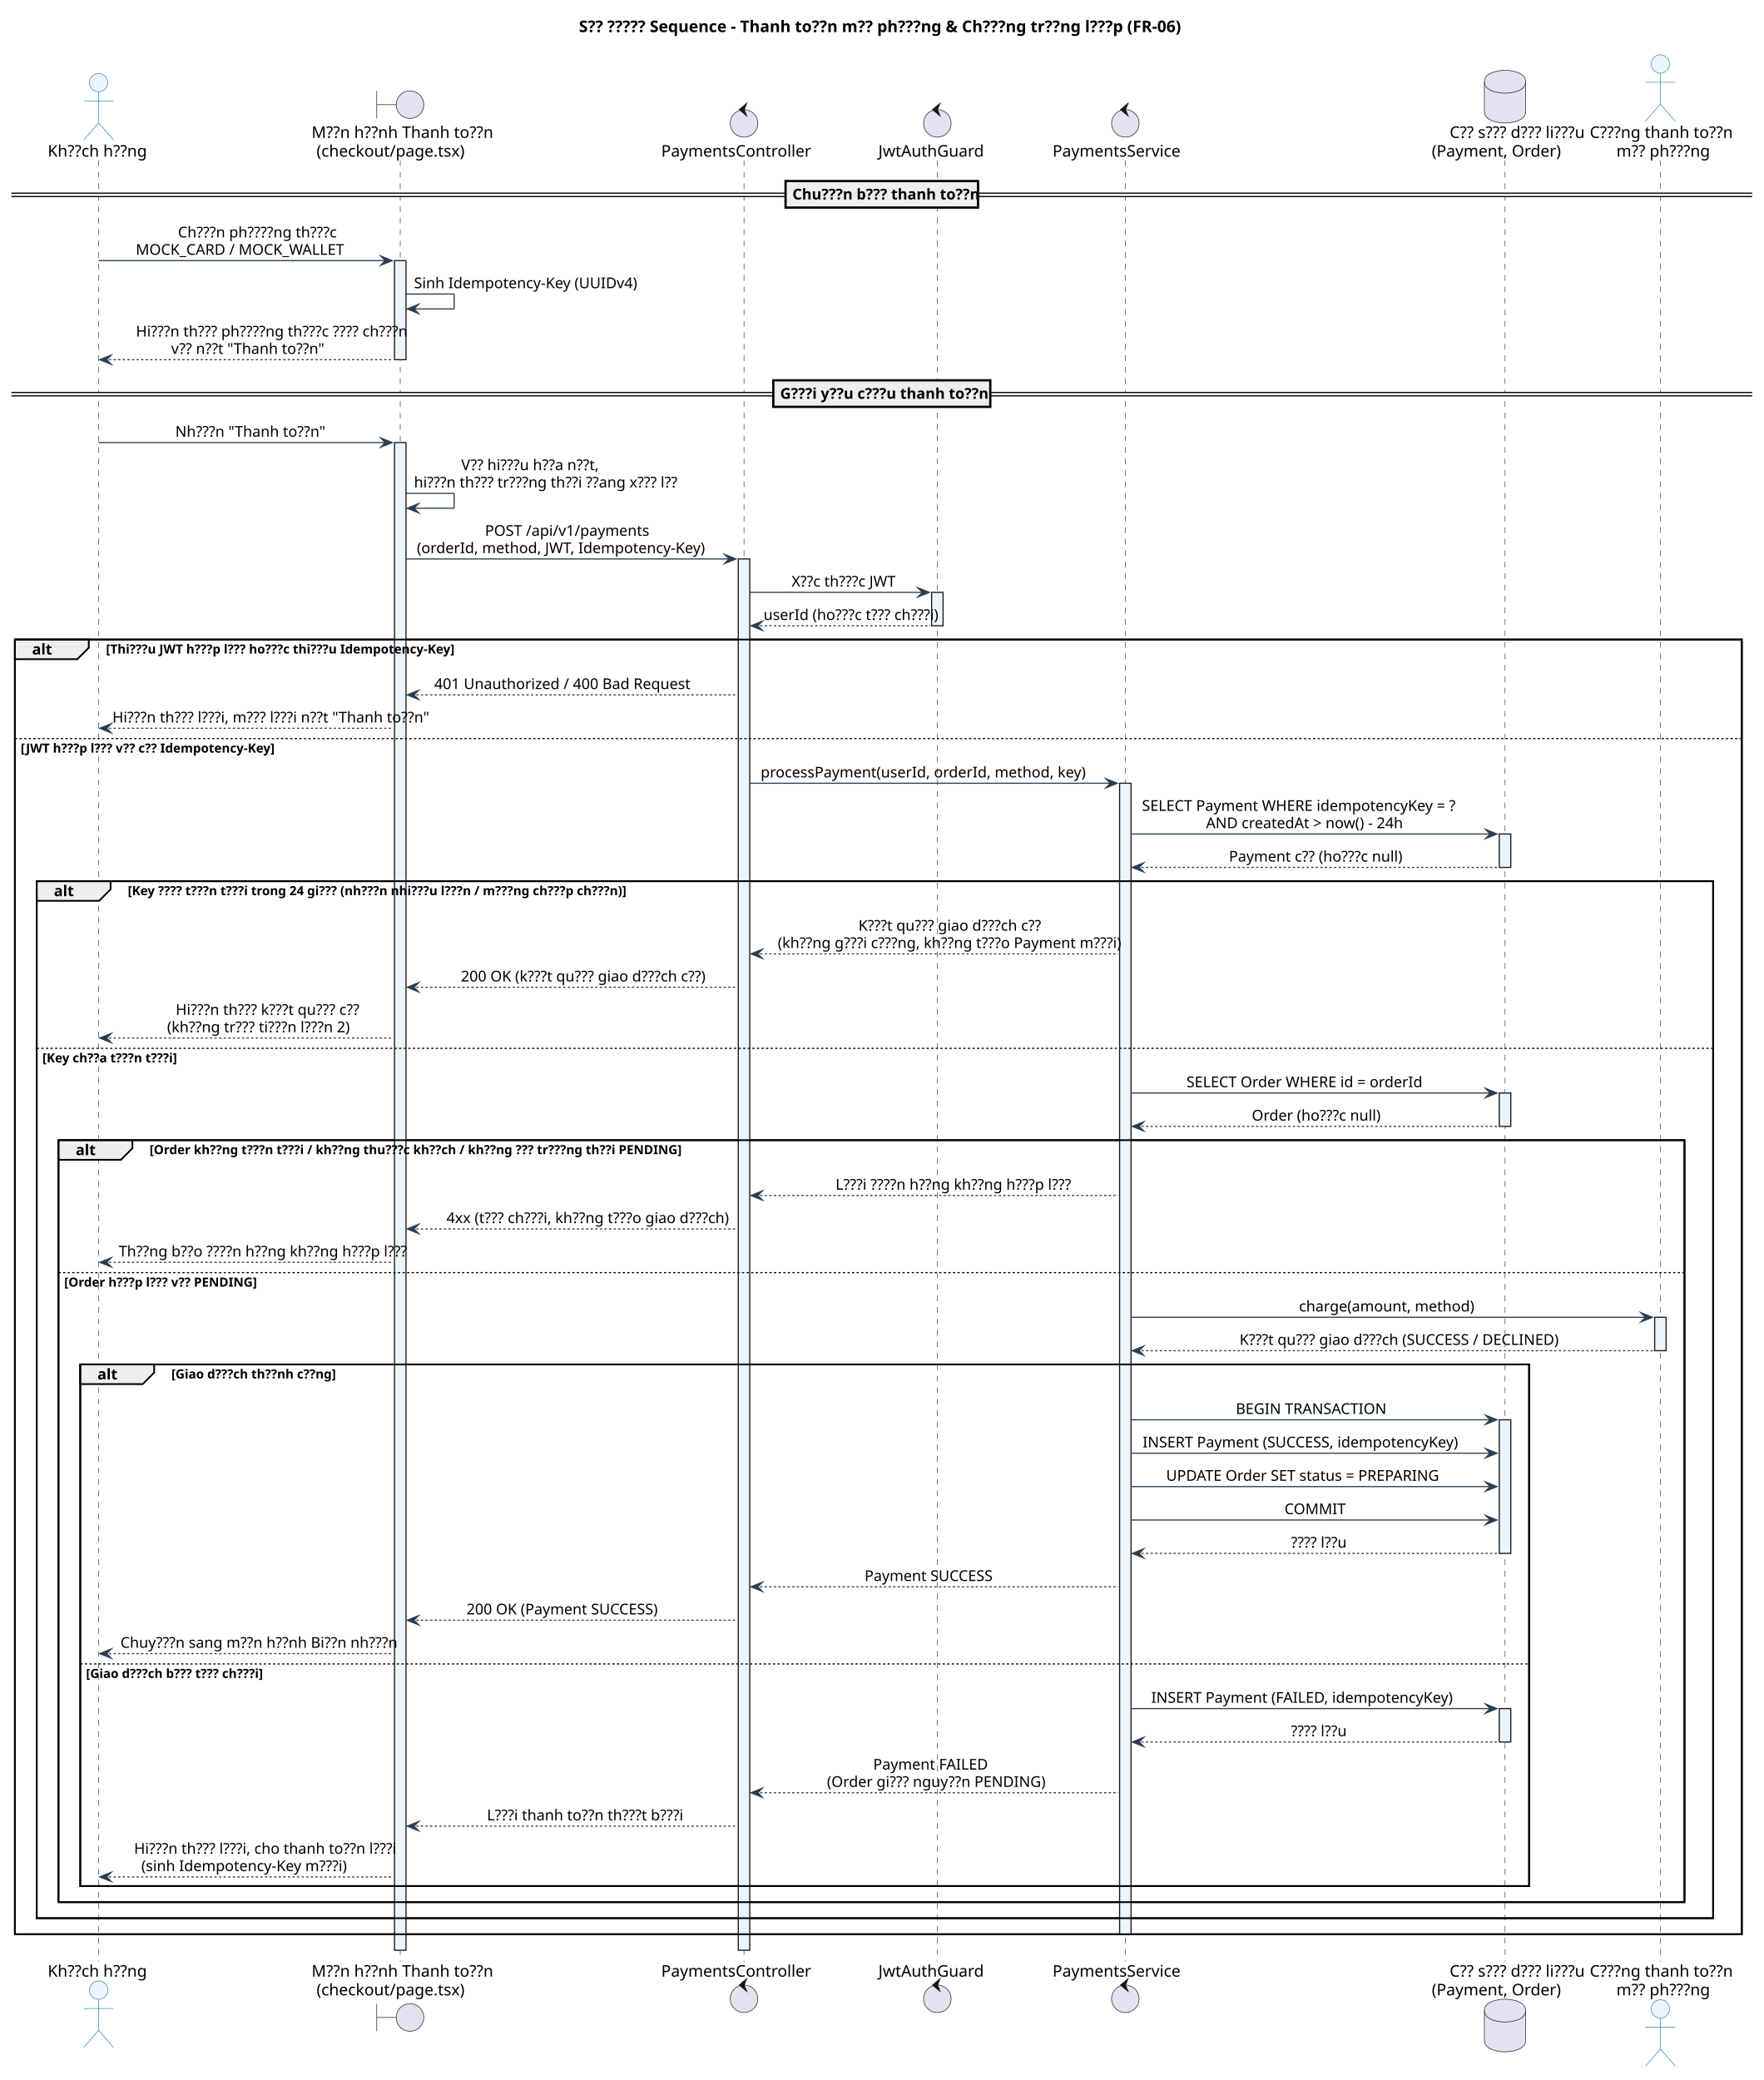
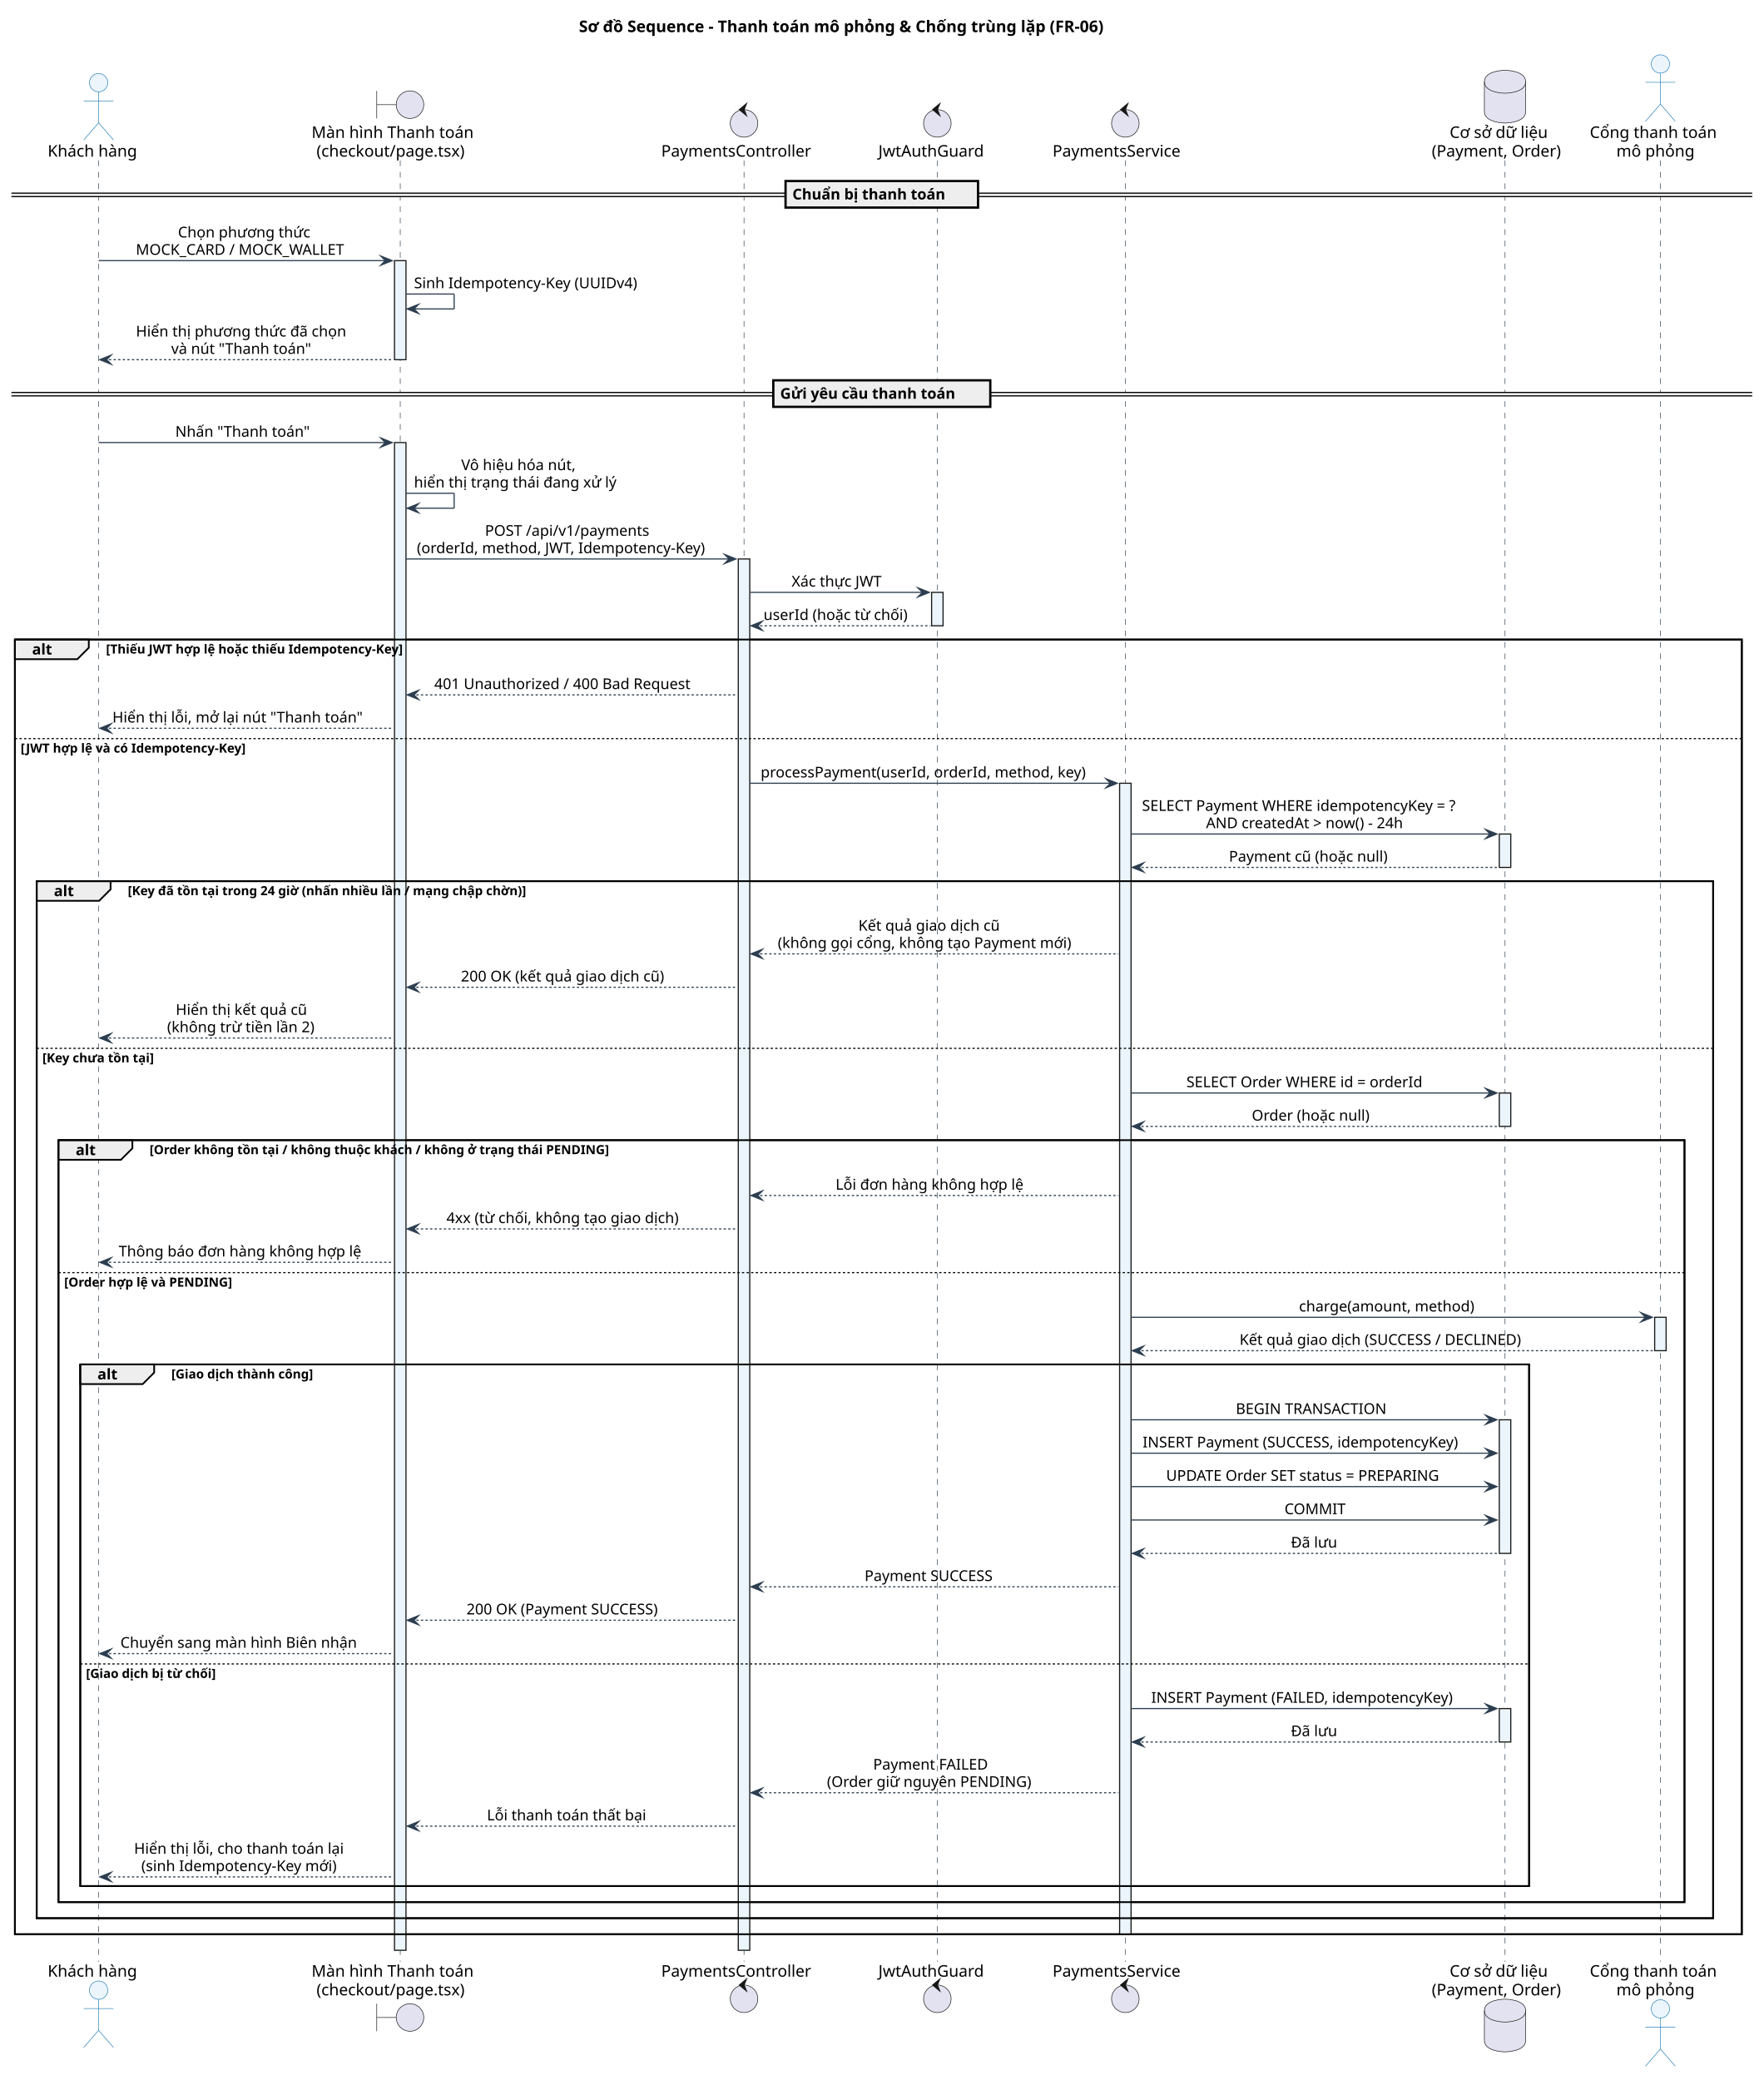
<svg xmlns="http://www.w3.org/2000/svg" version="1.1" data-diagram-type="SEQUENCE" style="width:1538px;height:1814px;background:#FFFFFF;" width="1538px" height="1814px" viewBox="0 0 1538 1814" zoomAndPan="magnify" preserveAspectRatio="none" contentStyleType="text/css">
  <defs />
  <g font-family="sans-serif" lengthAdjust="spacing">
    <g class="title" data-source-line="1">
-       <text x="504.865" y="27.995" fill="#000" font-size="14" textLength="527.194" font-weight="700">S?? ????? Sequence - Thanh to??n m?? ph???ng &amp; Ch???ng tr??ng l???p (FR-06)</text>
+       <text x="504.865" y="27.995" fill="#000" font-size="14" textLength="527.194" font-weight="700">Sơ đồ Sequence - Thanh toán mô phỏng &amp; Chống trùng lặp (FR-06)</text>
    </g>
    <rect x="13" y="557.75" width="1505.925" height="1129.133" fill="none" style="stroke:#000;stroke-width:1.5;" />
    <rect x="32" y="768.484" width="1461.925" height="904.398" fill="none" style="stroke:#000;stroke-width:1.5;" />
    <rect x="51" y="994.352" width="1417.925" height="664.531" fill="none" style="stroke:#000;stroke-width:1.5;" />
    <rect x="70" y="1189.953" width="1263.44" height="454.93" fill="none" style="stroke:#000;stroke-width:1.5;" />
    <g>
      <rect x="82.5" y="139.891" width="8" height="1570.992" fill="#000" fill-opacity="0" />
      <line x1="86" y1="139.891" x2="86" y2="1710.883" style="stroke:#2C3E50;stroke-width:0.5;stroke-dasharray:5,5;" />
    </g>
    <g>
      <rect x="345.532" y="139.891" width="8" height="1570.992" fill="#000" fill-opacity="0" />
      <line x1="349.032" y1="139.891" x2="349.032" y2="1710.883" style="stroke:#2C3E50;stroke-width:0.5;stroke-dasharray:5,5;" />
    </g>
    <g>
      <rect x="344.032" y="227.289" width="10" height="86.398" fill="#EBF5FB" style="stroke:#181818;stroke-width:1;" />
    </g>
    <g>
      <rect x="344.032" y="385.953" width="10" height="1314.93" fill="#EBF5FB" style="stroke:#181818;stroke-width:1;" />
    </g>
    <g>
      <rect x="645.316" y="139.891" width="8" height="1570.992" fill="#000" fill-opacity="0" />
      <line x1="648.816" y1="139.891" x2="648.816" y2="1710.883" style="stroke:#2C3E50;stroke-width:0.5;stroke-dasharray:5,5;" />
    </g>
    <g>
      <rect x="643.816" y="487.484" width="10" height="1213.398" fill="#EBF5FB" style="stroke:#181818;stroke-width:1;" />
    </g>
    <g>
      <rect x="813.893" y="139.891" width="8" height="1570.992" fill="#000" fill-opacity="0" />
      <line x1="817.393" y1="139.891" x2="817.393" y2="1710.883" style="stroke:#2C3E50;stroke-width:0.5;stroke-dasharray:5,5;" />
    </g>
    <g>
      <rect x="812.393" y="516.617" width="10" height="29.133" fill="#EBF5FB" style="stroke:#181818;stroke-width:1;" />
    </g>
    <g>
      <rect x="977.836" y="139.891" width="8" height="1570.992" fill="#000" fill-opacity="0" />
      <line x1="981.336" y1="139.891" x2="981.336" y2="1710.883" style="stroke:#2C3E50;stroke-width:0.5;stroke-dasharray:5,5;" />
    </g>
    <g>
      <rect x="976.336" y="683.086" width="10" height="1003.797" fill="#EBF5FB" style="stroke:#181818;stroke-width:1;" />
    </g>
    <g>
      <rect x="1308.94" y="139.891" width="8" height="1570.992" fill="#000" fill-opacity="0" />
      <line x1="1312.44" y1="139.891" x2="1312.44" y2="1710.883" style="stroke:#2C3E50;stroke-width:0.5;stroke-dasharray:5,5;" />
    </g>
    <g>
      <rect x="1307.44" y="727.352" width="10" height="29.133" fill="#EBF5FB" style="stroke:#181818;stroke-width:1;" />
    </g>
    <g>
      <rect x="1307.44" y="953.219" width="10" height="29.133" fill="#EBF5FB" style="stroke:#181818;stroke-width:1;" />
    </g>
    <g>
      <rect x="1307.44" y="1238.219" width="10" height="116.531" fill="#EBF5FB" style="stroke:#181818;stroke-width:1;" />
    </g>
    <g>
      <rect x="1307.44" y="1490.086" width="10" height="29.133" fill="#EBF5FB" style="stroke:#181818;stroke-width:1;" />
    </g>
    <g>
      <rect x="1444.425" y="139.891" width="8" height="1570.992" fill="#000" fill-opacity="0" />
      <line x1="1447.925" y1="139.891" x2="1447.925" y2="1710.883" style="stroke:#2C3E50;stroke-width:0.5;stroke-dasharray:5,5;" />
    </g>
    <g>
      <rect x="1442.925" y="1148.82" width="10" height="29.133" fill="#EBF5FB" style="stroke:#181818;stroke-width:1;" />
    </g>
-     <text x="41.567" y="136.589" fill="#000" font-size="14" textLength="82.865">Kh??ch h??ng</text>
+     <text x="41.567" y="136.589" fill="#000" font-size="14" textLength="82.865">Khách hàng</text>
    <ellipse cx="86" cy="72.094" rx="8" ry="8" fill="#EBF5FB" style="stroke:#2980B9;stroke-width:0.5;" />
    <path d="M86,80.094 L86,107.094 M73,88.094 L99,88.094 M86,107.094 L73,122.094 M86,107.094 L99,122.094" style="stroke:#2980B9;stroke-width:0.5;" fill="none" />
-     <text x="271.708" y="120.292" fill="#000" font-size="14" textLength="148.647">M??n h??nh Thanh to??n</text>
+     <text x="271.708" y="120.292" fill="#000" font-size="14" textLength="148.647">Màn hình Thanh toán</text>
    <text x="276.011" y="136.589" fill="#000" font-size="14" textLength="140.041">(checkout/page.tsx)</text>
    <path d="M328.532,79.297 L328.532,103.297 M328.532,91.297 L345.532,91.297" style="stroke:#181818;stroke-width:0.5;" fill="none" />
    <ellipse cx="357.532" cy="91.297" rx="12" ry="12" fill="#E2E2F0" style="stroke:#181818;stroke-width:0.5;" />
    <text x="576.623" y="136.589" fill="#000" font-size="14" textLength="138.387">PaymentsController</text>
    <ellipse cx="648.816" cy="107.594" rx="12" ry="12" fill="#E2E2F0" style="stroke:#181818;stroke-width:0.5;" />
    <polygon points="644.816,95.594,650.816,90.594,648.816,95.594,650.816,100.594,644.816,95.594" fill="#181818" style="stroke:#181818;stroke-width:1;stroke-linejoin:miter;stroke-miterlimit:10;" />
    <text x="765.981" y="136.589" fill="#000" font-size="14" textLength="96.824">JwtAuthGuard</text>
    <ellipse cx="817.393" cy="107.594" rx="12" ry="12" fill="#E2E2F0" style="stroke:#181818;stroke-width:0.5;" />
    <polygon points="813.393,95.594,819.393,90.594,817.393,95.594,819.393,100.594,813.393,95.594" fill="#181818" style="stroke:#181818;stroke-width:1;stroke-linejoin:miter;stroke-miterlimit:10;" />
    <text x="917.858" y="136.589" fill="#000" font-size="14" textLength="120.955">PaymentsService</text>
    <ellipse cx="981.336" cy="107.594" rx="12" ry="12" fill="#E2E2F0" style="stroke:#181818;stroke-width:0.5;" />
    <polygon points="977.336,95.594,983.336,90.594,981.336,95.594,983.336,100.594,977.336,95.594" fill="#181818" style="stroke:#181818;stroke-width:1;stroke-linejoin:miter;stroke-miterlimit:10;" />
-     <text x="1264.152" y="120.292" fill="#000" font-size="14" textLength="90.576">C?? s??? d??? li???u</text>
+     <text x="1264.152" y="120.292" fill="#000" font-size="14" textLength="90.576">Cơ sở dữ liệu</text>
    <text x="1248.552" y="136.589" fill="#000" font-size="14" textLength="121.775">(Payment, Order)</text>
    <path d="M1294.44,71.297 C1294.44,61.297 1312.44,61.297 1312.44,61.297 C1312.44,61.297 1330.44,61.297 1330.44,71.297 L1330.44,97.297 C1330.44,107.297 1312.44,107.297 1312.44,107.297 C1312.44,107.297 1294.44,107.297 1294.44,97.297 L1294.44,71.297" style="stroke:#181818;stroke-width:0.5;" fill="#E2E2F0" />
    <path d="M1294.44,71.297 C1294.44,81.297 1312.44,81.297 1312.44,81.297 C1312.44,81.297 1330.44,81.297 1330.44,71.297" style="stroke:#181818;stroke-width:0.5;" fill="none" />
-     <text x="1386.328" y="120.292" fill="#000" font-size="14" textLength="117.195">C???ng thanh to??n</text>
-     <text x="1409.556" y="136.589" fill="#000" font-size="14" textLength="70.738">m?? ph???ng</text>
+     <text x="1386.328" y="120.292" fill="#000" font-size="14" textLength="117.195">Cổng thanh toán</text>
+     <text x="1409.556" y="136.589" fill="#000" font-size="14" textLength="70.738">mô phỏng</text>
    <ellipse cx="1447.925" cy="55.797" rx="8" ry="8" fill="#EBF5FB" style="stroke:#2980B9;stroke-width:0.5;" />
    <path d="M1447.925,63.797 L1447.925,90.797 M1434.925,71.797 L1460.925,71.797 M1447.925,90.797 L1434.925,105.797 M1447.925,90.797 L1460.925,105.797" style="stroke:#2980B9;stroke-width:0.5;" fill="none" />
-     <text x="41.567" y="1723.878" fill="#000" font-size="14" textLength="82.865">Kh??ch h??ng</text>
+     <text x="41.567" y="1723.878" fill="#000" font-size="14" textLength="82.865">Khách hàng</text>
    <ellipse cx="86" cy="1735.68" rx="8" ry="8" fill="#EBF5FB" style="stroke:#2980B9;stroke-width:0.5;" />
    <path d="M86,1743.68 L86,1770.68 M73,1751.68 L99,1751.68 M86,1770.68 L73,1785.68 M86,1770.68 L99,1785.68" style="stroke:#2980B9;stroke-width:0.5;" fill="none" />
-     <text x="271.708" y="1723.878" fill="#000" font-size="14" textLength="148.647">M??n h??nh Thanh to??n</text>
+     <text x="271.708" y="1723.878" fill="#000" font-size="14" textLength="148.647">Màn hình Thanh toán</text>
    <text x="276.011" y="1740.175" fill="#000" font-size="14" textLength="140.041">(checkout/page.tsx)</text>
    <path d="M328.532,1747.477 L328.532,1771.477 M328.532,1759.477 L345.532,1759.477" style="stroke:#181818;stroke-width:0.5;" fill="none" />
    <ellipse cx="357.532" cy="1759.477" rx="12" ry="12" fill="#E2E2F0" style="stroke:#181818;stroke-width:0.5;" />
    <text x="576.623" y="1723.878" fill="#000" font-size="14" textLength="138.387">PaymentsController</text>
    <ellipse cx="648.816" cy="1743.18" rx="12" ry="12" fill="#E2E2F0" style="stroke:#181818;stroke-width:0.5;" />
    <polygon points="644.816,1731.18,650.816,1726.18,648.816,1731.18,650.816,1736.18,644.816,1731.18" fill="#181818" style="stroke:#181818;stroke-width:1;stroke-linejoin:miter;stroke-miterlimit:10;" />
    <text x="765.981" y="1723.878" fill="#000" font-size="14" textLength="96.824">JwtAuthGuard</text>
    <ellipse cx="817.393" cy="1743.18" rx="12" ry="12" fill="#E2E2F0" style="stroke:#181818;stroke-width:0.5;" />
    <polygon points="813.393,1731.18,819.393,1726.18,817.393,1731.18,819.393,1736.18,813.393,1731.18" fill="#181818" style="stroke:#181818;stroke-width:1;stroke-linejoin:miter;stroke-miterlimit:10;" />
    <text x="917.858" y="1723.878" fill="#000" font-size="14" textLength="120.955">PaymentsService</text>
    <ellipse cx="981.336" cy="1743.18" rx="12" ry="12" fill="#E2E2F0" style="stroke:#181818;stroke-width:0.5;" />
    <polygon points="977.336,1731.18,983.336,1726.18,981.336,1731.18,983.336,1736.18,977.336,1731.18" fill="#181818" style="stroke:#181818;stroke-width:1;stroke-linejoin:miter;stroke-miterlimit:10;" />
-     <text x="1264.152" y="1723.878" fill="#000" font-size="14" textLength="90.576">C?? s??? d??? li???u</text>
+     <text x="1264.152" y="1723.878" fill="#000" font-size="14" textLength="90.576">Cơ sở dữ liệu</text>
    <text x="1248.552" y="1740.175" fill="#000" font-size="14" textLength="121.775">(Payment, Order)</text>
    <path d="M1294.44,1753.477 C1294.44,1743.477 1312.44,1743.477 1312.44,1743.477 C1312.44,1743.477 1330.44,1743.477 1330.44,1753.477 L1330.44,1779.477 C1330.44,1789.477 1312.44,1789.477 1312.44,1789.477 C1312.44,1789.477 1294.44,1789.477 1294.44,1779.477 L1294.44,1753.477" style="stroke:#181818;stroke-width:0.5;" fill="#E2E2F0" />
    <path d="M1294.44,1753.477 C1294.44,1763.477 1312.44,1763.477 1312.44,1763.477 C1312.44,1763.477 1330.44,1763.477 1330.44,1753.477" style="stroke:#181818;stroke-width:0.5;" fill="none" />
-     <text x="1386.328" y="1723.878" fill="#000" font-size="14" textLength="117.195">C???ng thanh to??n</text>
-     <text x="1409.556" y="1740.175" fill="#000" font-size="14" textLength="70.738">m?? ph???ng</text>
+     <text x="1386.328" y="1723.878" fill="#000" font-size="14" textLength="117.195">Cổng thanh toán</text>
+     <text x="1409.556" y="1740.175" fill="#000" font-size="14" textLength="70.738">mô phỏng</text>
    <ellipse cx="1447.925" cy="1751.977" rx="8" ry="8" fill="#EBF5FB" style="stroke:#2980B9;stroke-width:0.5;" />
    <path d="M1447.925,1759.977 L1447.925,1786.977 M1434.925,1767.977 L1460.925,1767.977 M1447.925,1786.977 L1434.925,1801.977 M1447.925,1786.977 L1460.925,1801.977" style="stroke:#2980B9;stroke-width:0.5;" fill="none" />
    <rect x="10" y="168.457" width="1517.925" height="3" fill="#EEE" style="stroke:#EEE;stroke-width:1;" />
    <line x1="10" y1="168.457" x2="1527.925" y2="168.457" style="stroke:#000;stroke-width:1;" />
    <line x1="10" y1="171.457" x2="1527.925" y2="171.457" style="stroke:#000;stroke-width:1;" />
    <rect x="685.029" y="157.891" width="167.867" height="23.133" fill="#EEE" style="stroke:#000;stroke-width:2;" />
-     <text x="691.029" y="173.958" fill="#000" font-size="13" textLength="149.341" font-weight="700">Chu???n b??? thanh to??n</text>
+     <text x="691.029" y="173.958" fill="#000" font-size="13" textLength="149.341" font-weight="700">Chuẩn bị thanh toán</text>
    <polygon points="332.032,223.289,342.032,227.289,332.032,231.289,336.032,227.289" fill="#2C3E50" style="stroke:#2C3E50;stroke-width:1;stroke-linejoin:miter;stroke-miterlimit:10;" />
    <line x1="86" y1="227.289" x2="338.032" y2="227.289" style="stroke:#2C3E50;stroke-width:1;" />
-     <text x="155.18" y="207.09" fill="#000" font-size="13" textLength="119.672">Ch???n ph????ng th???c</text>
+     <text x="155.18" y="207.09" fill="#000" font-size="13" textLength="119.672">Chọn phương thức</text>
    <text x="118.443" y="222.223" fill="#000" font-size="13" textLength="193.146">MOCK_CARD / MOCK_WALLET</text>
    <line x1="354.032" y1="256.422" x2="396.032" y2="256.422" style="stroke:#2C3E50;stroke-width:1;" />
    <line x1="396.032" y1="256.422" x2="396.032" y2="269.422" style="stroke:#2C3E50;stroke-width:1;" />
    <line x1="355.032" y1="269.422" x2="396.032" y2="269.422" style="stroke:#2C3E50;stroke-width:1;" />
    <polygon points="365.032,265.422,355.032,269.422,365.032,273.422,361.032,269.422" fill="#2C3E50" style="stroke:#2C3E50;stroke-width:1;stroke-linejoin:miter;stroke-miterlimit:10;" />
    <text x="361.032" y="251.356" fill="#000" font-size="13" textLength="209.625">Sinh Idempotency-Key (UUIDv4)</text>
    <polygon points="97,309.688,87,313.688,97,317.688,93,313.688" fill="#2C3E50" style="stroke:#2C3E50;stroke-width:1;stroke-linejoin:miter;stroke-miterlimit:10;" />
    <line x1="91" y1="313.688" x2="343.032" y2="313.688" style="stroke:#2C3E50;stroke-width:1;stroke-dasharray:2,2;" />
-     <text x="118.551" y="293.489" fill="#000" font-size="13" textLength="192.931">Hi???n th??? ph????ng th???c ???? ch???n</text>
-     <text x="149.28" y="308.622" fill="#000" font-size="13" textLength="131.473">v?? n??t "Thanh to??n"</text>
+     <text x="118.551" y="293.489" fill="#000" font-size="13" textLength="192.931">Hiển thị phương thức đã chọn</text>
+     <text x="149.28" y="308.622" fill="#000" font-size="13" textLength="131.473">và nút "Thanh toán"</text>
    <rect x="10" y="342.254" width="1517.925" height="3" fill="#EEE" style="stroke:#EEE;stroke-width:1;" />
    <line x1="10" y1="342.254" x2="1527.925" y2="342.254" style="stroke:#000;stroke-width:1;" />
    <line x1="10" y1="345.254" x2="1527.925" y2="345.254" style="stroke:#000;stroke-width:1;" />
    <rect x="674.355" y="331.688" width="189.214" height="23.133" fill="#EEE" style="stroke:#000;stroke-width:2;" />
-     <text x="680.355" y="347.754" fill="#000" font-size="13" textLength="170.688" font-weight="700">G???i y??u c???u thanh to??n</text>
+     <text x="680.355" y="347.754" fill="#000" font-size="13" textLength="170.688" font-weight="700">Gửi yêu cầu thanh toán</text>
    <polygon points="332.032,381.953,342.032,385.953,332.032,389.953,336.032,385.953" fill="#2C3E50" style="stroke:#2C3E50;stroke-width:1;stroke-linejoin:miter;stroke-miterlimit:10;" />
    <line x1="86" y1="385.953" x2="338.032" y2="385.953" style="stroke:#2C3E50;stroke-width:1;" />
-     <text x="152.879" y="380.887" fill="#000" font-size="13" textLength="124.274">Nh???n "Thanh to??n"</text>
+     <text x="152.879" y="380.887" fill="#000" font-size="13" textLength="124.274">Nhấn "Thanh toán"</text>
    <line x1="354.032" y1="430.219" x2="396.032" y2="430.219" style="stroke:#2C3E50;stroke-width:1;" />
    <line x1="396.032" y1="430.219" x2="396.032" y2="443.219" style="stroke:#2C3E50;stroke-width:1;" />
    <line x1="355.032" y1="443.219" x2="396.032" y2="443.219" style="stroke:#2C3E50;stroke-width:1;" />
    <polygon points="365.032,439.219,355.032,443.219,365.032,447.219,361.032,443.219" fill="#2C3E50" style="stroke:#2C3E50;stroke-width:1;stroke-linejoin:miter;stroke-miterlimit:10;" />
-     <text x="402.228" y="410.02" fill="#000" font-size="13" textLength="107.199">V?? hi???u h??a n??t,</text>
-     <text x="361.032" y="425.153" fill="#000" font-size="13" textLength="189.592">hi???n th??? tr???ng th??i ??ang x??? l??</text>
+     <text x="402.228" y="410.02" fill="#000" font-size="13" textLength="107.199">Vô hiệu hóa nút,</text>
+     <text x="361.032" y="425.153" fill="#000" font-size="13" textLength="189.592">hiển thị trạng thái đang xử lý</text>
    <polygon points="631.816,483.484,641.816,487.484,631.816,491.484,635.816,487.484" fill="#2C3E50" style="stroke:#2C3E50;stroke-width:1;stroke-linejoin:miter;stroke-miterlimit:10;" />
    <line x1="354.032" y1="487.484" x2="637.816" y2="487.484" style="stroke:#2C3E50;stroke-width:1;" />
    <text x="422.917" y="467.286" fill="#000" font-size="13" textLength="152.014">POST /api/v1/payments</text>
    <text x="363.532" y="482.418" fill="#000" font-size="13" textLength="270.785">(orderId, method, JWT, Idempotency-Key)</text>
    <polygon points="800.393,512.617,810.393,516.617,800.393,520.617,804.393,516.617" fill="#2C3E50" style="stroke:#2C3E50;stroke-width:1;stroke-linejoin:miter;stroke-miterlimit:10;" />
    <line x1="653.816" y1="516.617" x2="806.393" y2="516.617" style="stroke:#2C3E50;stroke-width:1;" />
-     <text x="690.287" y="511.551" fill="#000" font-size="13" textLength="85.636">X??c th???c JWT</text>
+     <text x="690.287" y="511.551" fill="#000" font-size="13" textLength="85.636">Xác thực JWT</text>
    <polygon points="664.816,541.75,654.816,545.75,664.816,549.75,660.816,545.75" fill="#2C3E50" style="stroke:#2C3E50;stroke-width:1;stroke-linejoin:miter;stroke-miterlimit:10;" />
    <line x1="658.816" y1="545.75" x2="811.393" y2="545.75" style="stroke:#2C3E50;stroke-width:1;stroke-dasharray:2,2;" />
-     <text x="665.816" y="540.684" fill="#000" font-size="13" textLength="134.577">userId (ho???c t??? ch???i)</text>
+     <text x="665.816" y="540.684" fill="#000" font-size="13" textLength="134.577">userId (hoặc từ chối)</text>
    <path d="M13,557.75 L77.443,557.75 L77.443,564.883 L67.443,574.883 L13,574.883 L13,557.75" style="stroke:#000;stroke-width:1.5;" fill="#EEE" />
    <rect x="13" y="557.75" width="1505.925" height="1129.133" fill="none" style="stroke:#000;stroke-width:1.5;" />
    <text x="28" y="570.817" fill="#000" font-size="13" textLength="19.443" font-weight="700">alt</text>
-     <text x="92.443" y="569.96" fill="#000" font-size="11" textLength="295.416" font-weight="700">[Thi???u JWT h???p l??? ho???c thi???u Idempotency-Key]</text>
+     <text x="92.443" y="569.96" fill="#000" font-size="11" textLength="295.416" font-weight="700">[Thiếu JWT hợp lệ hoặc thiếu Idempotency-Key]</text>
    <polygon points="365.032,602.016,355.032,606.016,365.032,610.016,361.032,606.016" fill="#2C3E50" style="stroke:#2C3E50;stroke-width:1;stroke-linejoin:miter;stroke-miterlimit:10;" />
    <line x1="359.032" y1="606.016" x2="642.816" y2="606.016" style="stroke:#2C3E50;stroke-width:1;stroke-dasharray:2,2;" />
    <text x="378.687" y="600.95" fill="#000" font-size="13" textLength="240.475">401 Unauthorized / 400 Bad Request</text>
    <polygon points="97,631.148,87,635.148,97,639.148,93,635.148" fill="#2C3E50" style="stroke:#2C3E50;stroke-width:1;stroke-linejoin:miter;stroke-miterlimit:10;" />
    <line x1="91" y1="635.148" x2="343.032" y2="635.148" style="stroke:#2C3E50;stroke-width:1;stroke-dasharray:2,2;" />
-     <text x="98" y="630.083" fill="#000" font-size="13" textLength="234.032">Hi???n th??? l???i, m??? l???i n??t "Thanh to??n"</text>
+     <text x="98" y="630.083" fill="#000" font-size="13" textLength="234.032">Hiển thị lỗi, mở lại nút "Thanh toán"</text>
    <line x1="13" y1="644.148" x2="1518.925" y2="644.148" style="stroke:#000;stroke-width:1;stroke-dasharray:2,2;" />
-     <text x="18" y="656.359" fill="#000" font-size="11" textLength="224.377" font-weight="700">[JWT h???p l??? v?? c?? Idempotency-Key]</text>
+     <text x="18" y="656.359" fill="#000" font-size="11" textLength="224.377" font-weight="700">[JWT hợp lệ và có Idempotency-Key]</text>
    <polygon points="964.336,679.086,974.336,683.086,964.336,687.086,968.336,683.086" fill="#2C3E50" style="stroke:#2C3E50;stroke-width:1;stroke-linejoin:miter;stroke-miterlimit:10;" />
    <line x1="653.816" y1="683.086" x2="970.336" y2="683.086" style="stroke:#2C3E50;stroke-width:1;" />
    <text x="663.316" y="678.02" fill="#000" font-size="13" textLength="303.52">processPayment(userId, orderId, method, key)</text>
    <polygon points="1295.44,723.352,1305.44,727.352,1295.44,731.352,1299.44,727.352" fill="#2C3E50" style="stroke:#2C3E50;stroke-width:1;stroke-linejoin:miter;stroke-miterlimit:10;" />
    <line x1="986.336" y1="727.352" x2="1301.44" y2="727.352" style="stroke:#2C3E50;stroke-width:1;" />
    <text x="995.836" y="707.153" fill="#000" font-size="13" textLength="302.104">SELECT Payment WHERE idempotencyKey = ?</text>
    <text x="1051.679" y="722.286" fill="#000" font-size="13" textLength="190.417">AND createdAt &gt; now() - 24h</text>
    <polygon points="997.336,752.484,987.336,756.484,997.336,760.484,993.336,756.484" fill="#2C3E50" style="stroke:#2C3E50;stroke-width:1;stroke-linejoin:miter;stroke-miterlimit:10;" />
    <line x1="991.336" y1="756.484" x2="1306.44" y2="756.484" style="stroke:#2C3E50;stroke-width:1;stroke-dasharray:2,2;" />
-     <text x="1071.671" y="751.418" fill="#000" font-size="13" textLength="150.433">Payment c?? (ho???c null)</text>
+     <text x="1071.671" y="751.418" fill="#000" font-size="13" textLength="150.433">Payment cũ (hoặc null)</text>
    <path d="M32,768.484 L96.443,768.484 L96.443,775.617 L86.443,785.617 L32,785.617 L32,768.484" style="stroke:#000;stroke-width:1.5;" fill="#EEE" />
    <rect x="32" y="768.484" width="1461.925" height="904.398" fill="none" style="stroke:#000;stroke-width:1.5;" />
    <text x="47" y="781.551" fill="#000" font-size="13" textLength="19.443" font-weight="700">alt</text>
-     <text x="111.443" y="780.695" fill="#000" font-size="11" textLength="396.559" font-weight="700">[Key ???? t???n t???i trong 24 gi??? (nh???n nhi???u l???n / m???ng ch???p ch???n)]</text>
+     <text x="111.443" y="780.695" fill="#000" font-size="11" textLength="396.559" font-weight="700">[Key đã tồn tại trong 24 giờ (nhấn nhiều lần / mạng chập chờn)]</text>
    <polygon points="664.816,827.883,654.816,831.883,664.816,835.883,660.816,831.883" fill="#2C3E50" style="stroke:#2C3E50;stroke-width:1;stroke-linejoin:miter;stroke-miterlimit:10;" />
    <line x1="658.816" y1="831.883" x2="975.336" y2="831.883" style="stroke:#2C3E50;stroke-width:1;stroke-dasharray:2,2;" />
-     <text x="748.562" y="811.684" fill="#000" font-size="13" textLength="133.028">K???t qu??? giao d???ch c??</text>
-     <text x="678.252" y="826.817" fill="#000" font-size="13" textLength="273.647">(kh??ng g???i c???ng, kh??ng t???o Payment m???i)</text>
+     <text x="748.562" y="811.684" fill="#000" font-size="13" textLength="133.028">Kết quả giao dịch cũ</text>
+     <text x="678.252" y="826.817" fill="#000" font-size="13" textLength="273.647">(không gọi cổng, không tạo Payment mới)</text>
    <polygon points="365.032,857.016,355.032,861.016,365.032,865.016,361.032,861.016" fill="#2C3E50" style="stroke:#2C3E50;stroke-width:1;stroke-linejoin:miter;stroke-miterlimit:10;" />
    <line x1="359.032" y1="861.016" x2="642.816" y2="861.016" style="stroke:#2C3E50;stroke-width:1;stroke-dasharray:2,2;" />
-     <text x="401.919" y="855.95" fill="#000" font-size="13" textLength="194.01">200 OK (k???t qu??? giao d???ch c??)</text>
+     <text x="401.919" y="855.95" fill="#000" font-size="13" textLength="194.01">200 OK (kết quả giao dịch cũ)</text>
    <polygon points="97,901.281,87,905.281,97,909.281,93,905.281" fill="#2C3E50" style="stroke:#2C3E50;stroke-width:1;stroke-linejoin:miter;stroke-miterlimit:10;" />
    <line x1="91" y1="905.281" x2="343.032" y2="905.281" style="stroke:#2C3E50;stroke-width:1;stroke-dasharray:2,2;" />
-     <text x="153.231" y="885.083" fill="#000" font-size="13" textLength="123.57">Hi???n th??? k???t qu??? c??</text>
-     <text x="145.715" y="900.215" fill="#000" font-size="13" textLength="138.601">(kh??ng tr??? ti???n l???n 2)</text>
+     <text x="153.231" y="885.083" fill="#000" font-size="13" textLength="123.57">Hiển thị kết quả cũ</text>
+     <text x="145.715" y="900.215" fill="#000" font-size="13" textLength="138.601">(không trừ tiền lần 2)</text>
    <line x1="32" y1="914.281" x2="1493.925" y2="914.281" style="stroke:#000;stroke-width:1;stroke-dasharray:2,2;" />
-     <text x="37" y="926.492" fill="#000" font-size="11" textLength="111.402" font-weight="700">[Key ch??a t???n t???i]</text>
+     <text x="37" y="926.492" fill="#000" font-size="11" textLength="111.402" font-weight="700">[Key chưa tồn tại]</text>
    <polygon points="1295.44,949.219,1305.44,953.219,1295.44,957.219,1299.44,953.219" fill="#2C3E50" style="stroke:#2C3E50;stroke-width:1;stroke-linejoin:miter;stroke-miterlimit:10;" />
    <line x1="986.336" y1="953.219" x2="1301.44" y2="953.219" style="stroke:#2C3E50;stroke-width:1;" />
    <text x="1034.588" y="948.153" fill="#000" font-size="13" textLength="224.599">SELECT Order WHERE id = orderId</text>
    <polygon points="997.336,978.352,987.336,982.352,997.336,986.352,993.336,982.352" fill="#2C3E50" style="stroke:#2C3E50;stroke-width:1;stroke-linejoin:miter;stroke-miterlimit:10;" />
    <line x1="991.336" y1="982.352" x2="1306.44" y2="982.352" style="stroke:#2C3E50;stroke-width:1;stroke-dasharray:2,2;" />
-     <text x="1091.594" y="977.286" fill="#000" font-size="13" textLength="110.589">Order (ho???c null)</text>
+     <text x="1091.594" y="977.286" fill="#000" font-size="13" textLength="110.589">Order (hoặc null)</text>
    <path d="M51,994.352 L115.443,994.352 L115.443,1001.484 L105.443,1011.484 L51,1011.484 L51,994.352" style="stroke:#000;stroke-width:1.5;" fill="#EEE" />
    <rect x="51" y="994.352" width="1417.925" height="664.531" fill="none" style="stroke:#000;stroke-width:1.5;" />
    <text x="66" y="1007.418" fill="#000" font-size="13" textLength="19.443" font-weight="700">alt</text>
-     <text x="130.443" y="1006.562" fill="#000" font-size="11" textLength="449.544" font-weight="700">[Order kh??ng t???n t???i / kh??ng thu???c kh??ch / kh??ng ??? tr???ng th??i PENDING]</text>
+     <text x="130.443" y="1006.562" fill="#000" font-size="11" textLength="449.544" font-weight="700">[Order không tồn tại / không thuộc khách / không ở trạng thái PENDING]</text>
    <polygon points="664.816,1038.617,654.816,1042.617,664.816,1046.617,660.816,1042.617" fill="#2C3E50" style="stroke:#2C3E50;stroke-width:1;stroke-linejoin:miter;stroke-miterlimit:10;" />
    <line x1="658.816" y1="1042.617" x2="975.336" y2="1042.617" style="stroke:#2C3E50;stroke-width:1;stroke-dasharray:2,2;" />
-     <text x="728.637" y="1037.551" fill="#000" font-size="13" textLength="172.878">L???i ????n h??ng kh??ng h???p l???</text>
+     <text x="728.637" y="1037.551" fill="#000" font-size="13" textLength="172.878">Lỗi đơn hàng không hợp lệ</text>
    <polygon points="365.032,1067.75,355.032,1071.75,365.032,1075.75,361.032,1071.75" fill="#2C3E50" style="stroke:#2C3E50;stroke-width:1;stroke-linejoin:miter;stroke-miterlimit:10;" />
    <line x1="359.032" y1="1071.75" x2="642.816" y2="1071.75" style="stroke:#2C3E50;stroke-width:1;stroke-dasharray:2,2;" />
-     <text x="389.284" y="1066.684" fill="#000" font-size="13" textLength="219.28">4xx (t??? ch???i, kh??ng t???o giao d???ch)</text>
+     <text x="389.284" y="1066.684" fill="#000" font-size="13" textLength="219.28">4xx (từ chối, không tạo giao dịch)</text>
    <polygon points="97,1096.883,87,1100.883,97,1104.883,93,1100.883" fill="#2C3E50" style="stroke:#2C3E50;stroke-width:1;stroke-linejoin:miter;stroke-miterlimit:10;" />
    <line x1="91" y1="1100.883" x2="343.032" y2="1100.883" style="stroke:#2C3E50;stroke-width:1;stroke-dasharray:2,2;" />
-     <text x="103.516" y="1095.817" fill="#000" font-size="13" textLength="223">Th??ng b??o ????n h??ng kh??ng h???p l???</text>
+     <text x="103.516" y="1095.817" fill="#000" font-size="13" textLength="223">Thông báo đơn hàng không hợp lệ</text>
    <line x1="51" y1="1109.883" x2="1468.925" y2="1109.883" style="stroke:#000;stroke-width:1;stroke-dasharray:2,2;" />
-     <text x="56" y="1122.093" fill="#000" font-size="11" textLength="166.235" font-weight="700">[Order h???p l??? v?? PENDING]</text>
+     <text x="56" y="1122.093" fill="#000" font-size="11" textLength="166.235" font-weight="700">[Order hợp lệ và PENDING]</text>
    <polygon points="1430.925,1144.82,1440.925,1148.82,1430.925,1152.82,1434.925,1148.82" fill="#2C3E50" style="stroke:#2C3E50;stroke-width:1;stroke-linejoin:miter;stroke-miterlimit:10;" />
    <line x1="986.336" y1="1148.82" x2="1436.925" y2="1148.82" style="stroke:#2C3E50;stroke-width:1;" />
    <text x="1132.771" y="1143.754" fill="#000" font-size="13" textLength="163.719">charge(amount, method)</text>
    <polygon points="997.336,1173.953,987.336,1177.953,997.336,1181.953,993.336,1177.953" fill="#2C3E50" style="stroke:#2C3E50;stroke-width:1;stroke-linejoin:miter;stroke-miterlimit:10;" />
    <line x1="991.336" y1="1177.953" x2="1441.925" y2="1177.953" style="stroke:#2C3E50;stroke-width:1;stroke-dasharray:2,2;" />
-     <text x="1080.933" y="1172.887" fill="#000" font-size="13" textLength="267.395">K???t qu??? giao d???ch (SUCCESS / DECLINED)</text>
+     <text x="1080.933" y="1172.887" fill="#000" font-size="13" textLength="267.395">Kết quả giao dịch (SUCCESS / DECLINED)</text>
    <path d="M70,1189.953 L134.443,1189.953 L134.443,1197.086 L124.443,1207.086 L70,1207.086 L70,1189.953" style="stroke:#000;stroke-width:1.5;" fill="#EEE" />
    <rect x="70" y="1189.953" width="1263.44" height="454.93" fill="none" style="stroke:#000;stroke-width:1.5;" />
    <text x="85" y="1203.02" fill="#000" font-size="13" textLength="19.443" font-weight="700">alt</text>
-     <text x="149.443" y="1202.164" fill="#000" font-size="11" textLength="141.276" font-weight="700">[Giao d???ch th??nh c??ng]</text>
+     <text x="149.443" y="1202.164" fill="#000" font-size="11" textLength="141.276" font-weight="700">[Giao dịch thành công]</text>
    <polygon points="1295.44,1234.219,1305.44,1238.219,1295.44,1242.219,1299.44,1238.219" fill="#2C3E50" style="stroke:#2C3E50;stroke-width:1;stroke-linejoin:miter;stroke-miterlimit:10;" />
    <line x1="986.336" y1="1238.219" x2="1301.44" y2="1238.219" style="stroke:#2C3E50;stroke-width:1;" />
    <text x="1077.667" y="1233.153" fill="#000" font-size="13" textLength="138.442">BEGIN TRANSACTION</text>
    <polygon points="1295.44,1263.352,1305.44,1267.352,1295.44,1271.352,1299.44,1267.352" fill="#2C3E50" style="stroke:#2C3E50;stroke-width:1;stroke-linejoin:miter;stroke-miterlimit:10;" />
    <line x1="986.336" y1="1267.352" x2="1301.44" y2="1267.352" style="stroke:#2C3E50;stroke-width:1;" />
    <text x="996.423" y="1262.286" fill="#000" font-size="13" textLength="300.93">INSERT Payment (SUCCESS, idempotencyKey)</text>
    <polygon points="1295.44,1292.484,1305.44,1296.484,1295.44,1300.484,1299.44,1296.484" fill="#2C3E50" style="stroke:#2C3E50;stroke-width:1;stroke-linejoin:miter;stroke-miterlimit:10;" />
    <line x1="986.336" y1="1296.484" x2="1301.44" y2="1296.484" style="stroke:#2C3E50;stroke-width:1;" />
    <text x="1016.901" y="1291.418" fill="#000" font-size="13" textLength="259.975">UPDATE Order SET status = PREPARING</text>
    <polygon points="1295.44,1321.617,1305.44,1325.617,1295.44,1329.617,1299.44,1325.617" fill="#2C3E50" style="stroke:#2C3E50;stroke-width:1;stroke-linejoin:miter;stroke-miterlimit:10;" />
    <line x1="986.336" y1="1325.617" x2="1301.44" y2="1325.617" style="stroke:#2C3E50;stroke-width:1;" />
    <text x="1120.129" y="1320.551" fill="#000" font-size="13" textLength="53.517">COMMIT</text>
    <polygon points="997.336,1350.75,987.336,1354.75,997.336,1358.75,993.336,1354.75" fill="#2C3E50" style="stroke:#2C3E50;stroke-width:1;stroke-linejoin:miter;stroke-miterlimit:10;" />
    <line x1="991.336" y1="1354.75" x2="1306.44" y2="1354.75" style="stroke:#2C3E50;stroke-width:1;stroke-dasharray:2,2;" />
-     <text x="1125.757" y="1349.684" fill="#000" font-size="13" textLength="42.263">???? l??u</text>
+     <text x="1125.757" y="1349.684" fill="#000" font-size="13" textLength="42.263">Đã lưu</text>
    <polygon points="664.816,1379.883,654.816,1383.883,664.816,1387.883,660.816,1383.883" fill="#2C3E50" style="stroke:#2C3E50;stroke-width:1;stroke-linejoin:miter;stroke-miterlimit:10;" />
    <line x1="658.816" y1="1383.883" x2="975.336" y2="1383.883" style="stroke:#2C3E50;stroke-width:1;stroke-dasharray:2,2;" />
    <text x="753.942" y="1378.817" fill="#000" font-size="13" textLength="122.269">Payment SUCCESS</text>
    <polygon points="365.032,1409.016,355.032,1413.016,365.032,1417.016,361.032,1413.016" fill="#2C3E50" style="stroke:#2C3E50;stroke-width:1;stroke-linejoin:miter;stroke-miterlimit:10;" />
    <line x1="359.032" y1="1413.016" x2="642.816" y2="1413.016" style="stroke:#2C3E50;stroke-width:1;stroke-dasharray:2,2;" />
    <text x="406.801" y="1407.95" fill="#000" font-size="13" textLength="184.247">200 OK (Payment SUCCESS)</text>
    <polygon points="97,1438.148,87,1442.148,97,1446.148,93,1442.148" fill="#2C3E50" style="stroke:#2C3E50;stroke-width:1;stroke-linejoin:miter;stroke-miterlimit:10;" />
    <line x1="91" y1="1442.148" x2="343.032" y2="1442.148" style="stroke:#2C3E50;stroke-width:1;stroke-dasharray:2,2;" />
-     <text x="105.001" y="1437.083" fill="#000" font-size="13" textLength="220.029">Chuy???n sang m??n h??nh Bi??n nh???n</text>
+     <text x="105.001" y="1437.083" fill="#000" font-size="13" textLength="220.029">Chuyển sang màn hình Biên nhận</text>
    <line x1="70" y1="1451.148" x2="1333.44" y2="1451.148" style="stroke:#000;stroke-width:1;stroke-dasharray:2,2;" />
-     <text x="75" y="1463.359" fill="#000" font-size="11" textLength="129.562" font-weight="700">[Giao d???ch b??? t??? ch???i]</text>
+     <text x="75" y="1463.359" fill="#000" font-size="11" textLength="129.562" font-weight="700">[Giao dịch bị từ chối]</text>
    <polygon points="1295.44,1486.086,1305.44,1490.086,1295.44,1494.086,1299.44,1490.086" fill="#2C3E50" style="stroke:#2C3E50;stroke-width:1;stroke-linejoin:miter;stroke-miterlimit:10;" />
    <line x1="986.336" y1="1490.086" x2="1301.44" y2="1490.086" style="stroke:#2C3E50;stroke-width:1;" />
    <text x="1003.907" y="1485.02" fill="#000" font-size="13" textLength="285.962">INSERT Payment (FAILED, idempotencyKey)</text>
    <polygon points="997.336,1515.219,987.336,1519.219,997.336,1523.219,993.336,1519.219" fill="#2C3E50" style="stroke:#2C3E50;stroke-width:1;stroke-linejoin:miter;stroke-miterlimit:10;" />
    <line x1="991.336" y1="1519.219" x2="1306.44" y2="1519.219" style="stroke:#2C3E50;stroke-width:1;stroke-dasharray:2,2;" />
-     <text x="1125.757" y="1514.153" fill="#000" font-size="13" textLength="42.263">???? l??u</text>
+     <text x="1125.757" y="1514.153" fill="#000" font-size="13" textLength="42.263">Đã lưu</text>
    <polygon points="664.816,1559.484,654.816,1563.484,664.816,1567.484,660.816,1563.484" fill="#2C3E50" style="stroke:#2C3E50;stroke-width:1;stroke-linejoin:miter;stroke-miterlimit:10;" />
    <line x1="658.816" y1="1563.484" x2="975.336" y2="1563.484" style="stroke:#2C3E50;stroke-width:1;stroke-dasharray:2,2;" />
    <text x="761.426" y="1543.286" fill="#000" font-size="13" textLength="107.301">Payment FAILED</text>
-     <text x="721.128" y="1558.418" fill="#000" font-size="13" textLength="187.897">(Order gi??? nguy??n PENDING)</text>
+     <text x="721.128" y="1558.418" fill="#000" font-size="13" textLength="187.897">(Order giữ nguyên PENDING)</text>
    <polygon points="365.032,1588.617,355.032,1592.617,365.032,1596.617,361.032,1592.617" fill="#2C3E50" style="stroke:#2C3E50;stroke-width:1;stroke-linejoin:miter;stroke-miterlimit:10;" />
    <line x1="359.032" y1="1592.617" x2="642.816" y2="1592.617" style="stroke:#2C3E50;stroke-width:1;stroke-dasharray:2,2;" />
-     <text x="424.622" y="1587.551" fill="#000" font-size="13" textLength="148.605">L???i thanh to??n th???t b???i</text>
+     <text x="424.622" y="1587.551" fill="#000" font-size="13" textLength="148.605">Lỗi thanh toán thất bại</text>
    <polygon points="97,1632.883,87,1636.883,97,1640.883,93,1636.883" fill="#2C3E50" style="stroke:#2C3E50;stroke-width:1;stroke-linejoin:miter;stroke-miterlimit:10;" />
    <line x1="91" y1="1636.883" x2="343.032" y2="1636.883" style="stroke:#2C3E50;stroke-width:1;stroke-dasharray:2,2;" />
-     <text x="116.894" y="1616.684" fill="#000" font-size="13" textLength="196.244">Hi???n th??? l???i, cho thanh to??n l???i</text>
-     <text x="123.248" y="1631.817" fill="#000" font-size="13" textLength="183.536">(sinh Idempotency-Key m???i)</text>
+     <text x="116.894" y="1616.684" fill="#000" font-size="13" textLength="196.244">Hiển thị lỗi, cho thanh toán lại</text>
+     <text x="123.248" y="1631.817" fill="#000" font-size="13" textLength="183.536">(sinh Idempotency-Key mới)</text>
  </g>
</svg>
